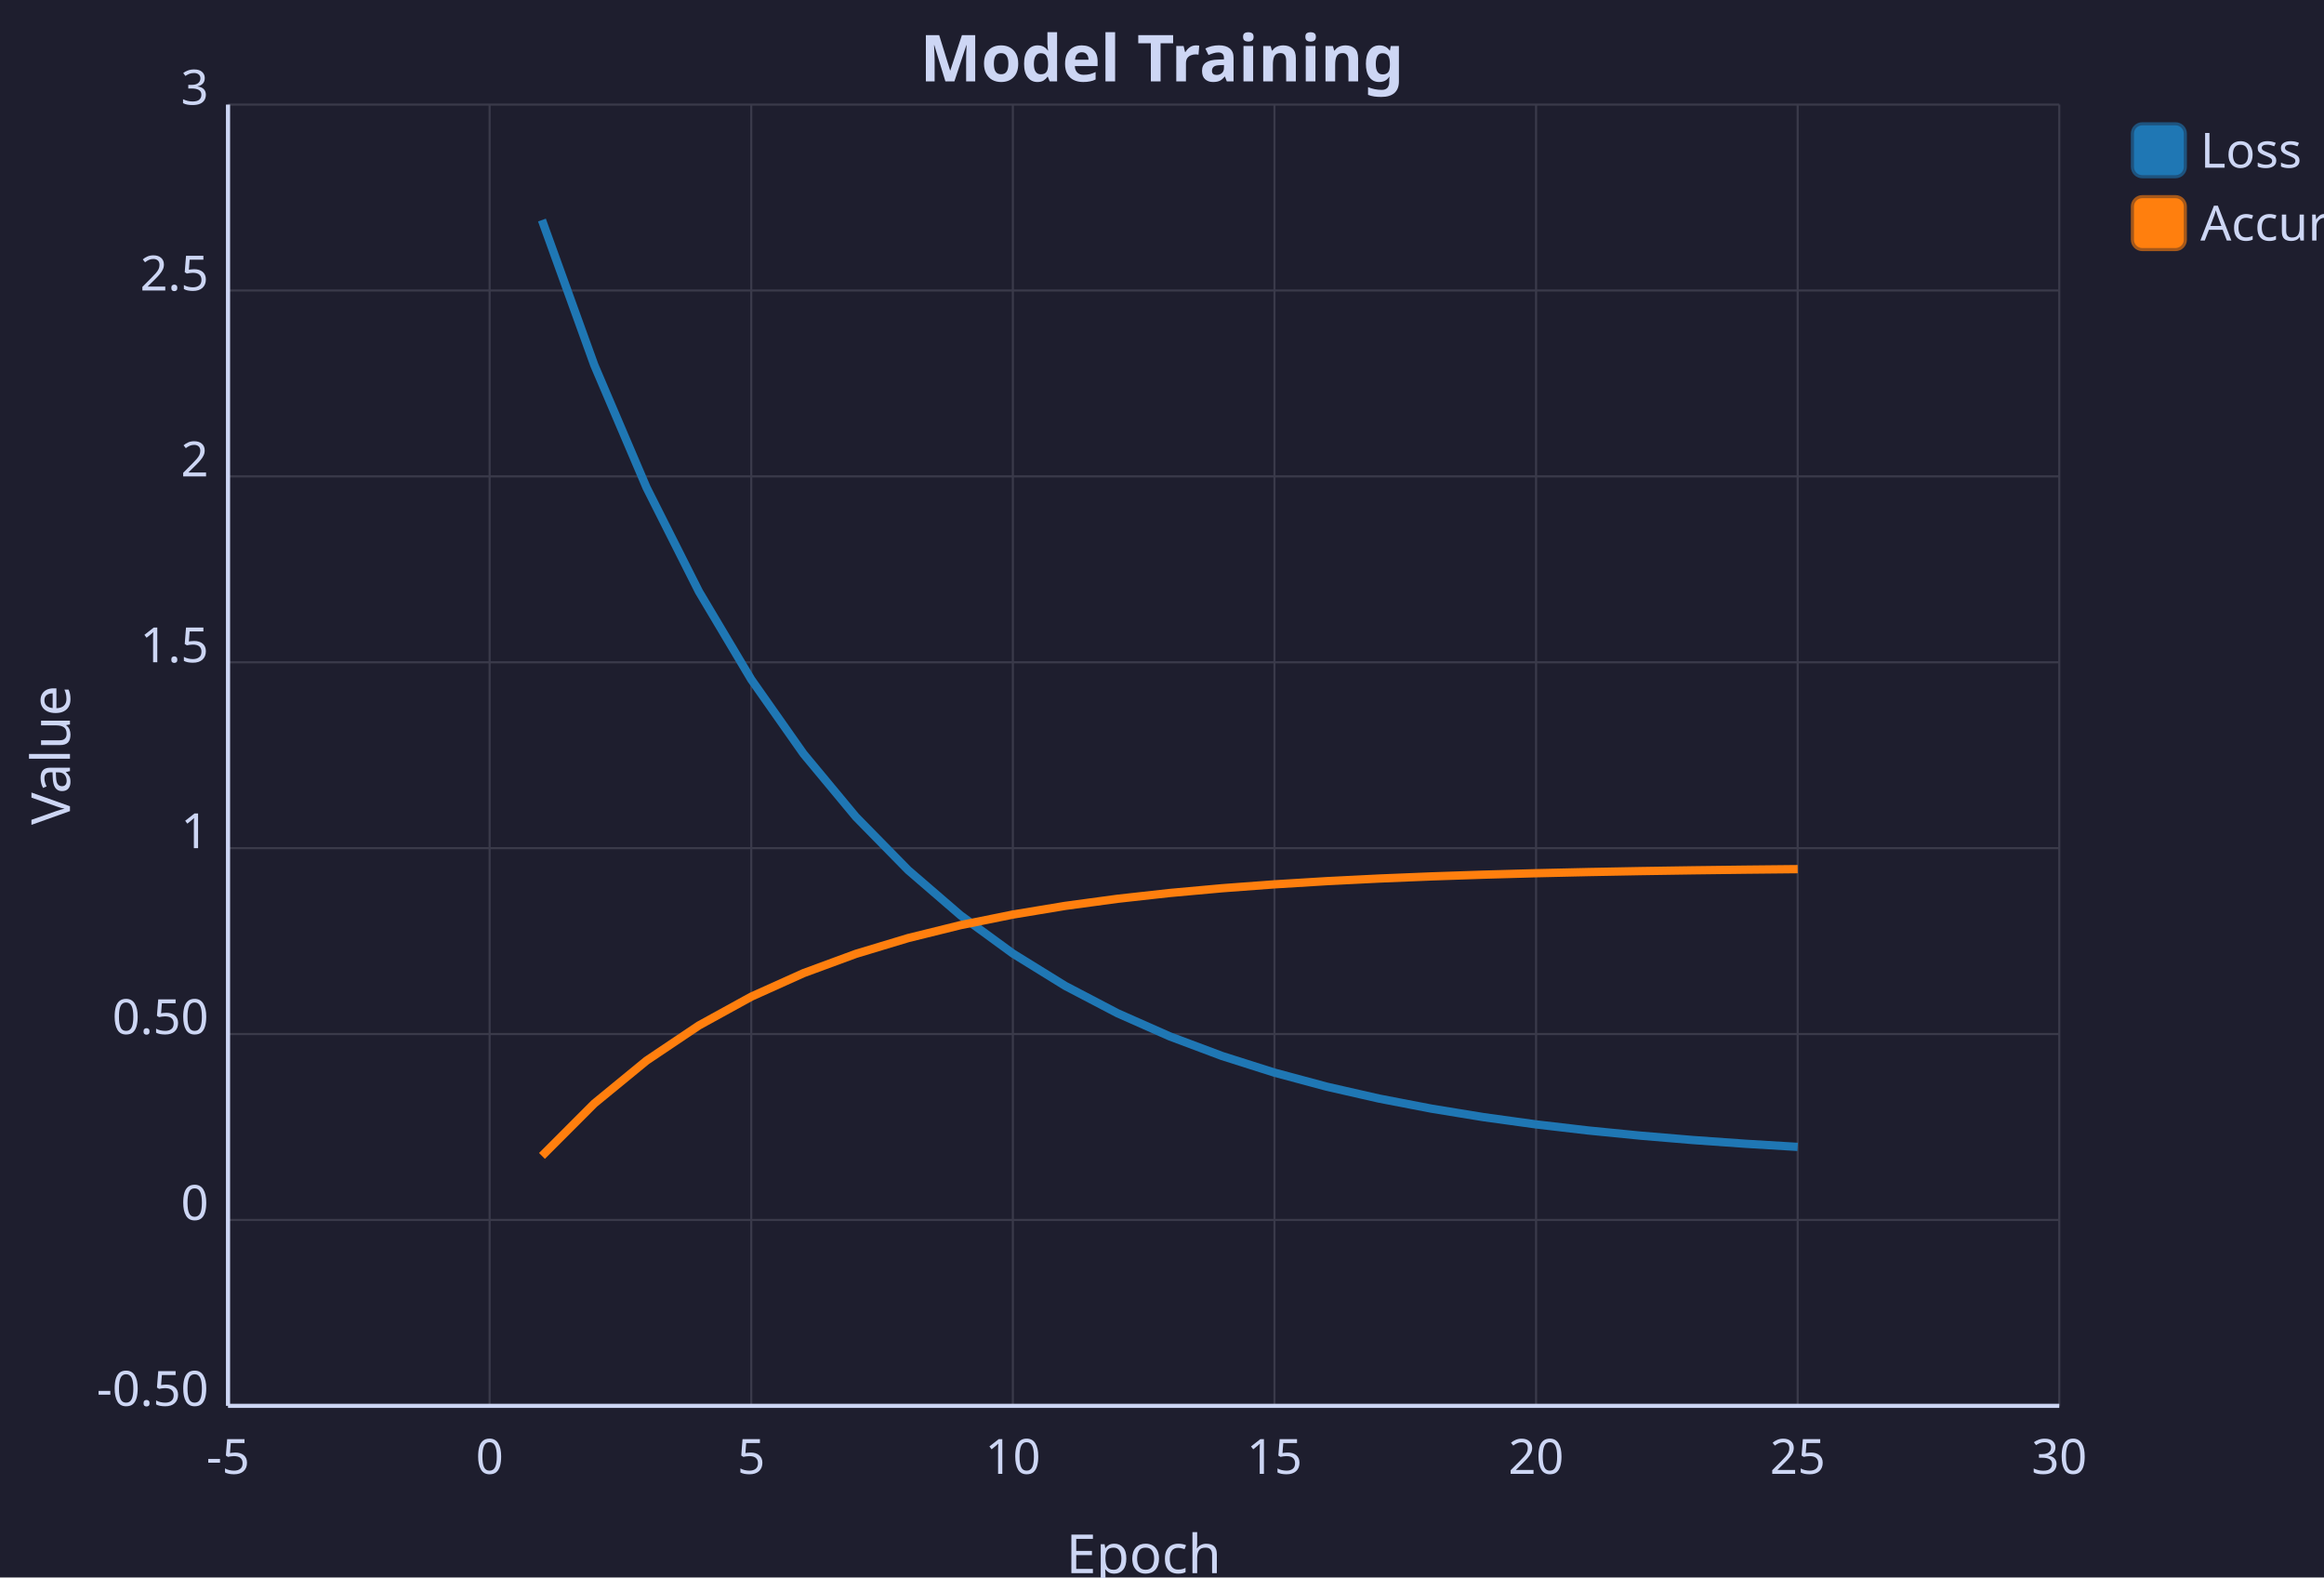
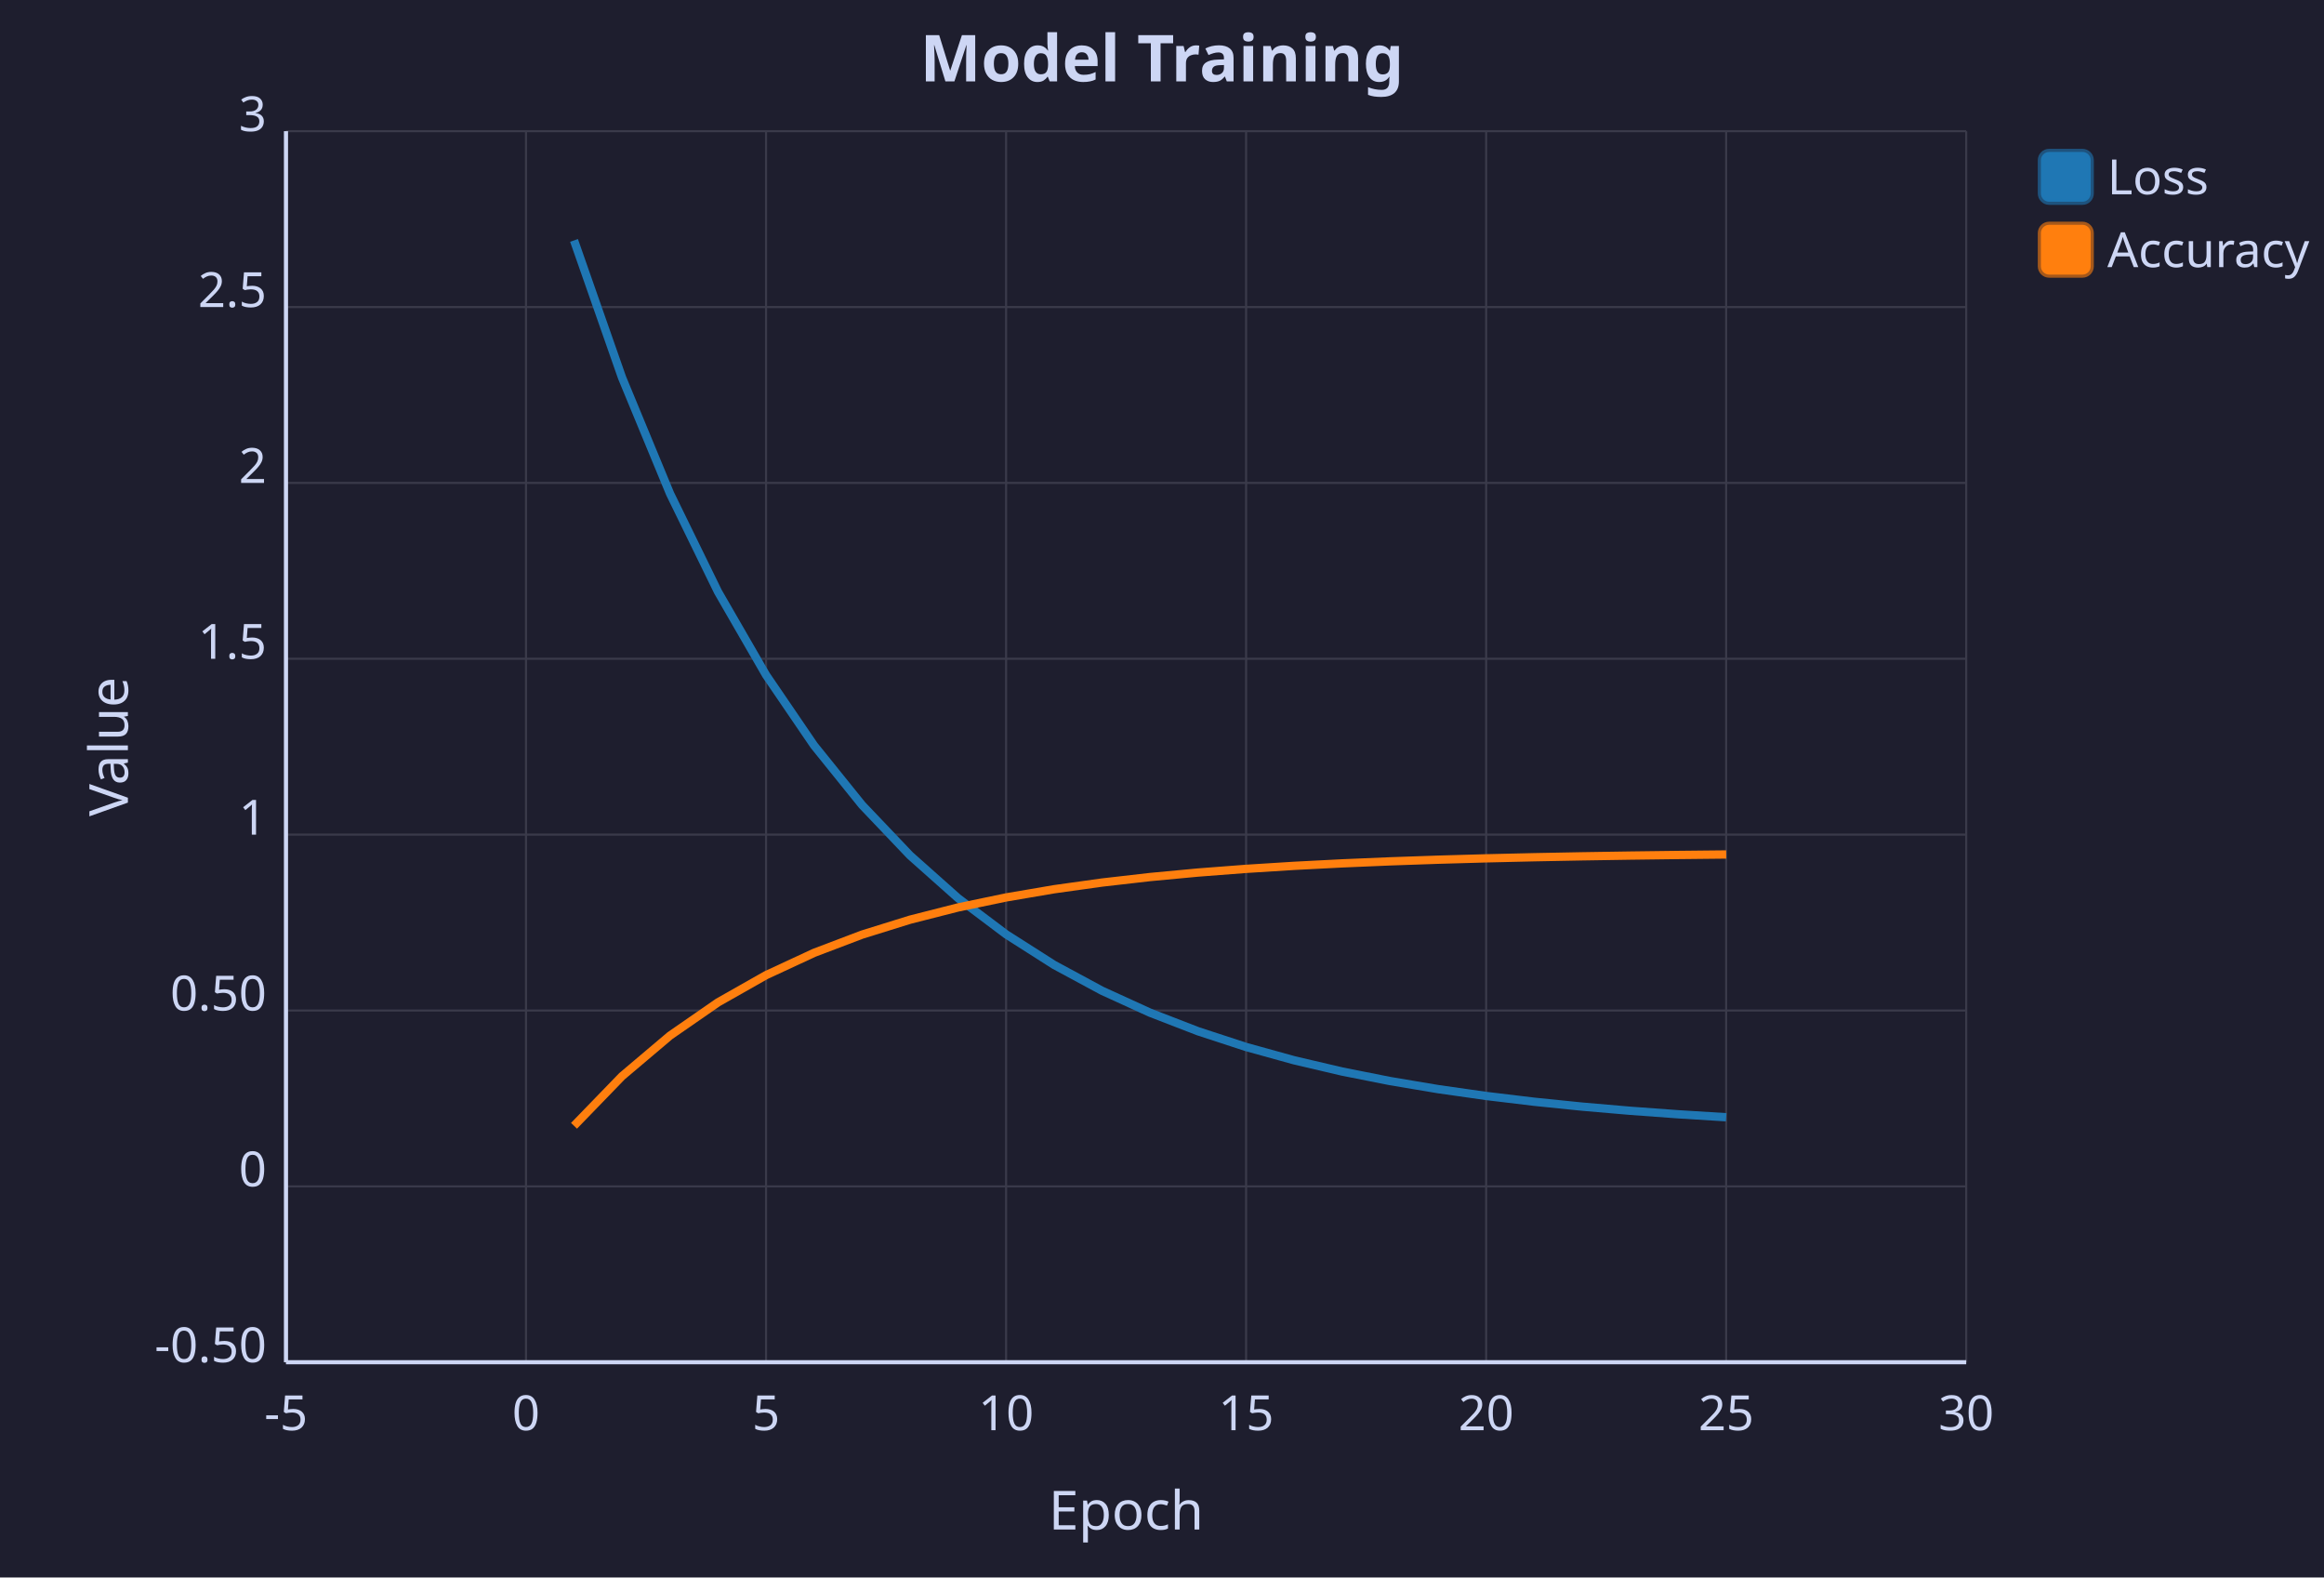
<svg xmlns="http://www.w3.org/2000/svg" width="560" height="380" viewBox="0 0 560 380" role="img">
  <rect width="560" height="380" fill="white" />
  <rect x="0" y="0" width="560" height="380" fill="rgb(30,30,46)" />
-   <line x1="54.945" y1="338.657" x2="496.212" y2="338.657" stroke="rgb(58,58,74)" stroke-width="0.5" />
-   <line x1="54.945" y1="293.877" x2="496.212" y2="293.877" stroke="rgb(58,58,74)" stroke-width="0.5" />
-   <line x1="54.945" y1="249.097" x2="496.212" y2="249.097" stroke="rgb(58,58,74)" stroke-width="0.5" />
-   <line x1="54.945" y1="204.317" x2="496.212" y2="204.317" stroke="rgb(58,58,74)" stroke-width="0.5" />
-   <line x1="54.945" y1="159.537" x2="496.212" y2="159.537" stroke="rgb(58,58,74)" stroke-width="0.5" />
-   <line x1="54.945" y1="114.757" x2="496.212" y2="114.757" stroke="rgb(58,58,74)" stroke-width="0.5" />
-   <line x1="54.945" y1="69.976" x2="496.212" y2="69.976" stroke="rgb(58,58,74)" stroke-width="0.5" />
-   <line x1="54.945" y1="25.196" x2="496.212" y2="25.196" stroke="rgb(58,58,74)" stroke-width="0.5" />
-   <line x1="54.945" y1="25.196" x2="54.945" y2="338.657" stroke="rgb(58,58,74)" stroke-width="0.5" />
-   <line x1="117.983" y1="25.196" x2="117.983" y2="338.657" stroke="rgb(58,58,74)" stroke-width="0.5" />
-   <line x1="181.022" y1="25.196" x2="181.022" y2="338.657" stroke="rgb(58,58,74)" stroke-width="0.5" />
-   <line x1="244.06" y1="25.196" x2="244.06" y2="338.657" stroke="rgb(58,58,74)" stroke-width="0.5" />
-   <line x1="307.098" y1="25.196" x2="307.098" y2="338.657" stroke="rgb(58,58,74)" stroke-width="0.5" />
-   <line x1="370.136" y1="25.196" x2="370.136" y2="338.657" stroke="rgb(58,58,74)" stroke-width="0.5" />
-   <line x1="433.174" y1="25.196" x2="433.174" y2="338.657" stroke="rgb(58,58,74)" stroke-width="0.5" />
-   <line x1="496.212" y1="25.196" x2="496.212" y2="338.657" stroke="rgb(58,58,74)" stroke-width="0.5" />
-   <polyline points="130.591,53.01 143.199,87.925 155.806,117.48 168.414,142.498 181.022,163.675 193.629,181.601 206.237,196.775 218.844,209.62 231.452,220.492 244.06,229.696 256.667,237.487 269.275,244.081 281.883,249.663 294.49,254.389 307.098,258.389 319.705,261.774 332.313,264.64 344.921,267.066 357.528,269.12 370.136,270.858 382.743,272.33 395.351,273.575 407.959,274.63 420.566,275.522 433.174,276.278" fill="none" stroke="rgb(31,119,180)" stroke-width="2" />
-   <polyline points="130.591,278.454 143.199,265.827 155.806,255.489 168.414,247.025 181.022,240.095 193.629,234.421 206.237,229.776 218.844,225.973 231.452,222.859 244.06,220.31 256.667,218.222 269.275,216.513 281.883,215.114 294.49,213.969 307.098,213.031 319.705,212.263 332.313,211.634 344.921,211.12 357.528,210.698 370.136,210.353 382.743,210.071 395.351,209.84 407.959,209.65 420.566,209.495 433.174,209.368" fill="none" stroke="rgb(255,127,14)" stroke-width="2" />
-   <line x1="54.945" y1="25.196" x2="54.945" y2="338.657" stroke="rgb(205,214,244)" stroke-width="1" />
-   <line x1="54.945" y1="338.657" x2="496.212" y2="338.657" stroke="rgb(205,214,244)" stroke-width="1" />
-   <text x="54.945" y="355.037" font-family="sans-serif" font-size="11.7" fill="rgb(205,214,244)" text-anchor="middle">-5</text>
-   <text x="117.983" y="355.037" font-family="sans-serif" font-size="11.7" fill="rgb(205,214,244)" text-anchor="middle">0</text>
-   <text x="181.022" y="355.037" font-family="sans-serif" font-size="11.7" fill="rgb(205,214,244)" text-anchor="middle">5</text>
-   <text x="244.06" y="355.037" font-family="sans-serif" font-size="11.7" fill="rgb(205,214,244)" text-anchor="middle">10</text>
-   <text x="307.098" y="355.037" font-family="sans-serif" font-size="11.7" fill="rgb(205,214,244)" text-anchor="middle">15</text>
-   <text x="370.136" y="355.037" font-family="sans-serif" font-size="11.7" fill="rgb(205,214,244)" text-anchor="middle">20</text>
-   <text x="433.174" y="355.037" font-family="sans-serif" font-size="11.7" fill="rgb(205,214,244)" text-anchor="middle">25</text>
-   <text x="496.212" y="355.037" font-family="sans-serif" font-size="11.7" fill="rgb(205,214,244)" text-anchor="middle">30</text>
-   <text x="50.265" y="338.657" font-family="sans-serif" font-size="11.7" fill="rgb(205,214,244)" text-anchor="end">-0.50</text>
-   <text x="50.265" y="293.877" font-family="sans-serif" font-size="11.7" fill="rgb(205,214,244)" text-anchor="end">0</text>
-   <text x="50.265" y="249.097" font-family="sans-serif" font-size="11.7" fill="rgb(205,214,244)" text-anchor="end">0.50</text>
-   <text x="50.265" y="204.317" font-family="sans-serif" font-size="11.7" fill="rgb(205,214,244)" text-anchor="end">1</text>
-   <text x="50.265" y="159.537" font-family="sans-serif" font-size="11.7" fill="rgb(205,214,244)" text-anchor="end">1.5</text>
-   <text x="50.265" y="114.757" font-family="sans-serif" font-size="11.7" fill="rgb(205,214,244)" text-anchor="end">2</text>
-   <text x="50.265" y="69.976" font-family="sans-serif" font-size="11.7" fill="rgb(205,214,244)" text-anchor="end">2.5</text>
-   <text x="50.265" y="25.196" font-family="sans-serif" font-size="11.7" fill="rgb(205,214,244)" text-anchor="end">3</text>
-   <text x="275.579" y="378.957" font-family="sans-serif" font-size="13" fill="rgb(205,214,244)" text-anchor="middle">Epoch</text>
-   <text x="16.855" y="181.927" font-family="sans-serif" font-size="13" fill="rgb(205,214,244)" text-anchor="middle" transform="rotate(-90,16.85532,181.9269)">Value</text>
-   <rect x="514.212" y="30.196" width="12" height="12" fill="rgb(31,119,180)" stroke="rgba(31,119,180,0.600)" stroke-width="1.5" rx="2" />
-   <text x="530.212" y="40.396" font-family="sans-serif" font-size="11.7" fill="rgb(205,214,244)">Loss</text>
-   <rect x="514.212" y="47.746" width="12" height="12" fill="rgb(255,127,14)" stroke="rgba(255,127,14,0.600)" stroke-width="1.5" rx="2" />
-   <text x="530.212" y="57.946" font-family="sans-serif" font-size="11.7" fill="rgb(205,214,244)">Accuracy</text>
+   <line x1="68.91" y1="328.15" x2="473.785" y2="328.15" stroke="rgb(58,58,74)" stroke-width="0.5" />
+   <line x1="68.91" y1="285.786" x2="473.785" y2="285.786" stroke="rgb(58,58,74)" stroke-width="0.5" />
+   <line x1="68.91" y1="243.421" x2="473.785" y2="243.421" stroke="rgb(58,58,74)" stroke-width="0.5" />
+   <line x1="68.91" y1="201.057" x2="473.785" y2="201.057" stroke="rgb(58,58,74)" stroke-width="0.5" />
+   <line x1="68.91" y1="158.693" x2="473.785" y2="158.693" stroke="rgb(58,58,74)" stroke-width="0.5" />
+   <line x1="68.91" y1="116.329" x2="473.785" y2="116.329" stroke="rgb(58,58,74)" stroke-width="0.5" />
+   <line x1="68.91" y1="73.964" x2="473.785" y2="73.964" stroke="rgb(58,58,74)" stroke-width="0.5" />
+   <line x1="68.91" y1="31.6" x2="473.785" y2="31.6" stroke="rgb(58,58,74)" stroke-width="0.5" />
+   <line x1="68.91" y1="31.6" x2="68.91" y2="328.15" stroke="rgb(58,58,74)" stroke-width="0.5" />
+   <line x1="126.749" y1="31.6" x2="126.749" y2="328.15" stroke="rgb(58,58,74)" stroke-width="0.5" />
+   <line x1="184.589" y1="31.6" x2="184.589" y2="328.15" stroke="rgb(58,58,74)" stroke-width="0.5" />
+   <line x1="242.428" y1="31.6" x2="242.428" y2="328.15" stroke="rgb(58,58,74)" stroke-width="0.5" />
+   <line x1="300.267" y1="31.6" x2="300.267" y2="328.15" stroke="rgb(58,58,74)" stroke-width="0.5" />
+   <line x1="358.106" y1="31.6" x2="358.106" y2="328.15" stroke="rgb(58,58,74)" stroke-width="0.5" />
+   <line x1="415.946" y1="31.6" x2="415.946" y2="328.15" stroke="rgb(58,58,74)" stroke-width="0.5" />
+   <line x1="473.785" y1="31.6" x2="473.785" y2="328.15" stroke="rgb(58,58,74)" stroke-width="0.5" />
+   <polyline points="138.317,57.913 149.885,90.944 161.453,118.905 173.021,142.573 184.589,162.608 196.156,179.567 207.724,193.922 219.292,206.074 230.86,216.36 242.428,225.067 253.996,232.437 265.564,238.676 277.131,243.957 288.699,248.428 300.267,252.212 311.835,255.415 323.403,258.126 334.971,260.421 346.539,262.364 358.106,264.009 369.674,265.401 381.242,266.579 392.81,267.577 404.378,268.421 415.946,269.136" fill="none" stroke="rgb(31,119,180)" stroke-width="2" />
+   <polyline points="138.317,271.195 149.885,259.249 161.453,249.469 173.021,241.461 184.589,234.905 196.156,229.537 207.724,225.143 219.292,221.545 230.86,218.599 242.428,216.187 253.996,214.212 265.564,212.596 277.131,211.272 288.699,210.188 300.267,209.301 311.835,208.575 323.403,207.98 334.971,207.493 346.539,207.094 358.106,206.768 369.674,206.501 381.242,206.282 392.81,206.103 404.378,205.956 415.946,205.836" fill="none" stroke="rgb(255,127,14)" stroke-width="2" />
+   <line x1="68.91" y1="31.6" x2="68.91" y2="328.15" stroke="rgb(205,214,244)" stroke-width="1" />
+   <line x1="68.91" y1="328.15" x2="473.785" y2="328.15" stroke="rgb(205,214,244)" stroke-width="1" />
+   <text x="68.91" y="344.53" font-family="sans-serif" font-size="11.7" fill="rgb(205,214,244)" text-anchor="middle">-5</text>
+   <text x="126.749" y="344.53" font-family="sans-serif" font-size="11.7" fill="rgb(205,214,244)" text-anchor="middle">0</text>
+   <text x="184.589" y="344.53" font-family="sans-serif" font-size="11.7" fill="rgb(205,214,244)" text-anchor="middle">5</text>
+   <text x="242.428" y="344.53" font-family="sans-serif" font-size="11.7" fill="rgb(205,214,244)" text-anchor="middle">10</text>
+   <text x="300.267" y="344.53" font-family="sans-serif" font-size="11.7" fill="rgb(205,214,244)" text-anchor="middle">15</text>
+   <text x="358.106" y="344.53" font-family="sans-serif" font-size="11.7" fill="rgb(205,214,244)" text-anchor="middle">20</text>
+   <text x="415.946" y="344.53" font-family="sans-serif" font-size="11.7" fill="rgb(205,214,244)" text-anchor="middle">25</text>
+   <text x="473.785" y="344.53" font-family="sans-serif" font-size="11.7" fill="rgb(205,214,244)" text-anchor="middle">30</text>
+   <text x="64.23" y="328.15" font-family="sans-serif" font-size="11.7" fill="rgb(205,214,244)" text-anchor="end">-0.50</text>
+   <text x="64.23" y="285.786" font-family="sans-serif" font-size="11.7" fill="rgb(205,214,244)" text-anchor="end">0</text>
+   <text x="64.23" y="243.421" font-family="sans-serif" font-size="11.7" fill="rgb(205,214,244)" text-anchor="end">0.50</text>
+   <text x="64.23" y="201.057" font-family="sans-serif" font-size="11.7" fill="rgb(205,214,244)" text-anchor="end">1</text>
+   <text x="64.23" y="158.693" font-family="sans-serif" font-size="11.7" fill="rgb(205,214,244)" text-anchor="end">1.5</text>
+   <text x="64.23" y="116.329" font-family="sans-serif" font-size="11.7" fill="rgb(205,214,244)" text-anchor="end">2</text>
+   <text x="64.23" y="73.964" font-family="sans-serif" font-size="11.7" fill="rgb(205,214,244)" text-anchor="end">2.5</text>
+   <text x="64.23" y="31.6" font-family="sans-serif" font-size="11.7" fill="rgb(205,214,244)" text-anchor="end">3</text>
+   <text x="271.348" y="368.45" font-family="sans-serif" font-size="13" fill="rgb(205,214,244)" text-anchor="middle">Epoch</text>
+   <text x="30.82" y="179.875" font-family="sans-serif" font-size="13" fill="rgb(205,214,244)" text-anchor="middle" transform="rotate(-90,30.82,179.875)">Value</text>
+   <rect x="491.785" y="36.6" width="12" height="12" fill="rgb(31,119,180)" stroke="rgba(31,119,180,0.600)" stroke-width="1.5" rx="2" />
+   <text x="507.785" y="46.8" font-family="sans-serif" font-size="11.7" fill="rgb(205,214,244)">Loss</text>
+   <rect x="491.785" y="54.15" width="12" height="12" fill="rgb(255,127,14)" stroke="rgba(255,127,14,0.600)" stroke-width="1.5" rx="2" />
+   <text x="507.785" y="64.35" font-family="sans-serif" font-size="11.7" fill="rgb(205,214,244)">Accuracy</text>
  <text x="280" y="19.6" font-family="sans-serif" font-size="15.6" fill="rgb(205,214,244)" font-weight="bold" text-anchor="middle">Model Training</text>
</svg>
